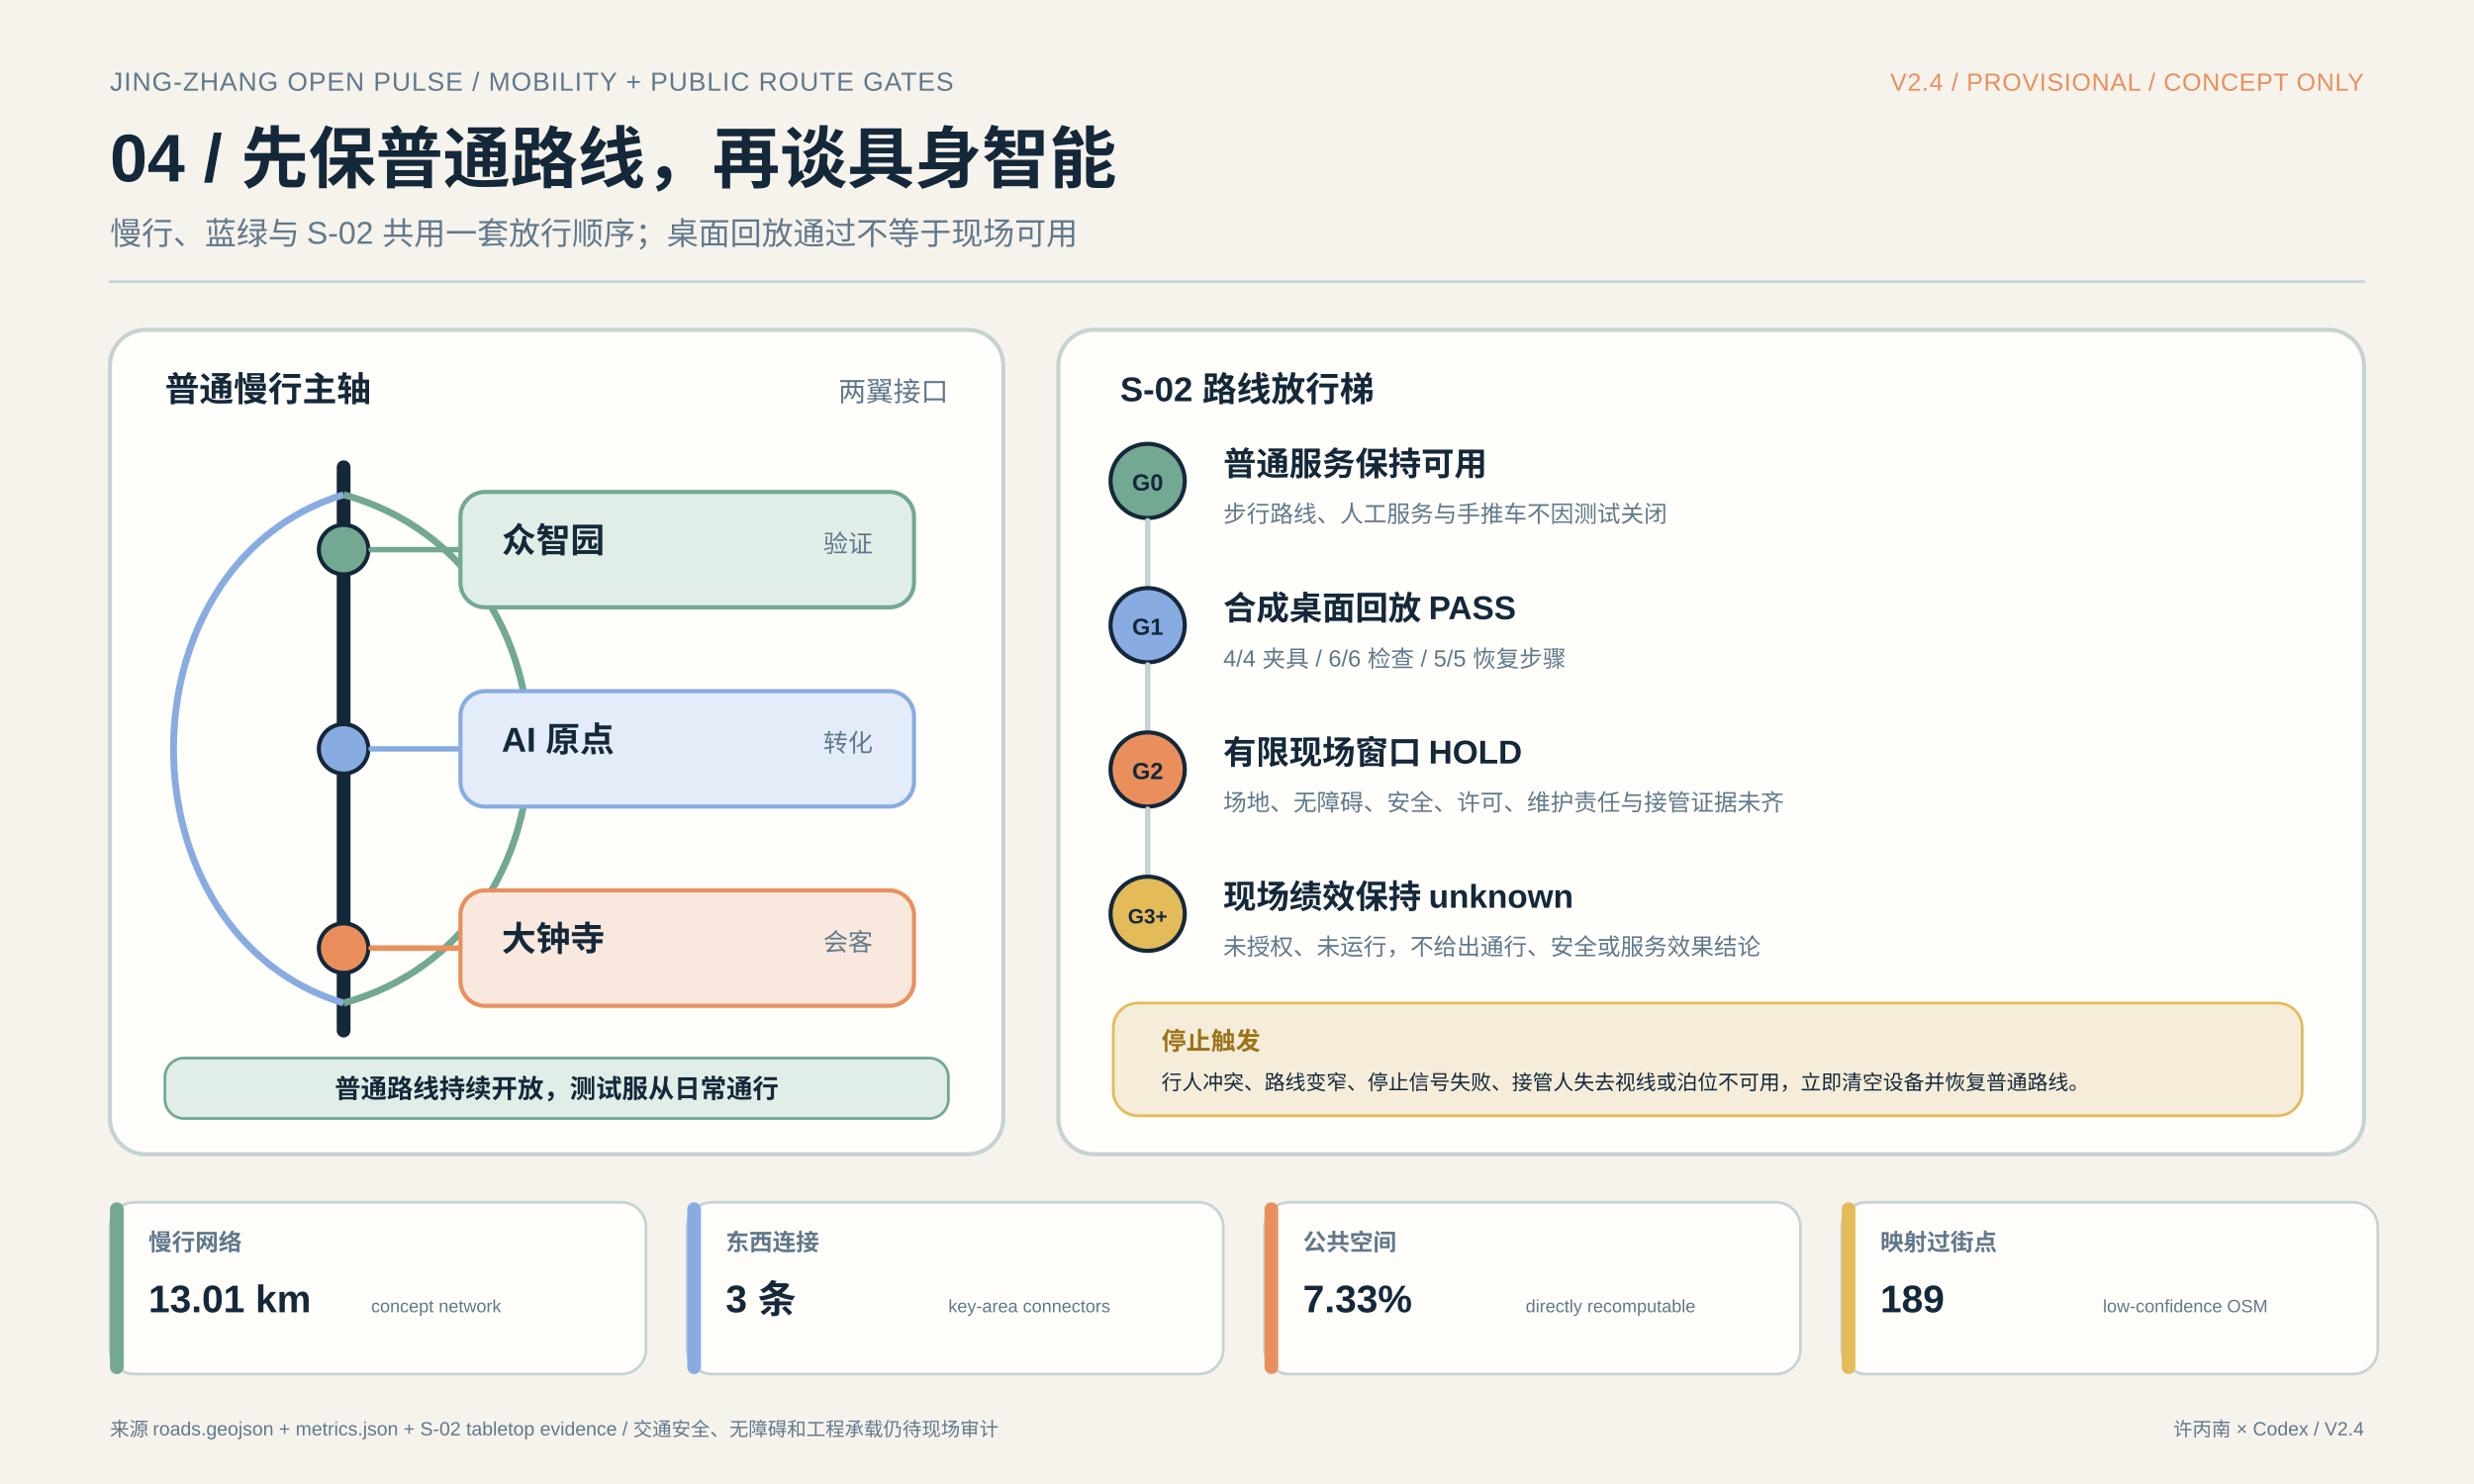
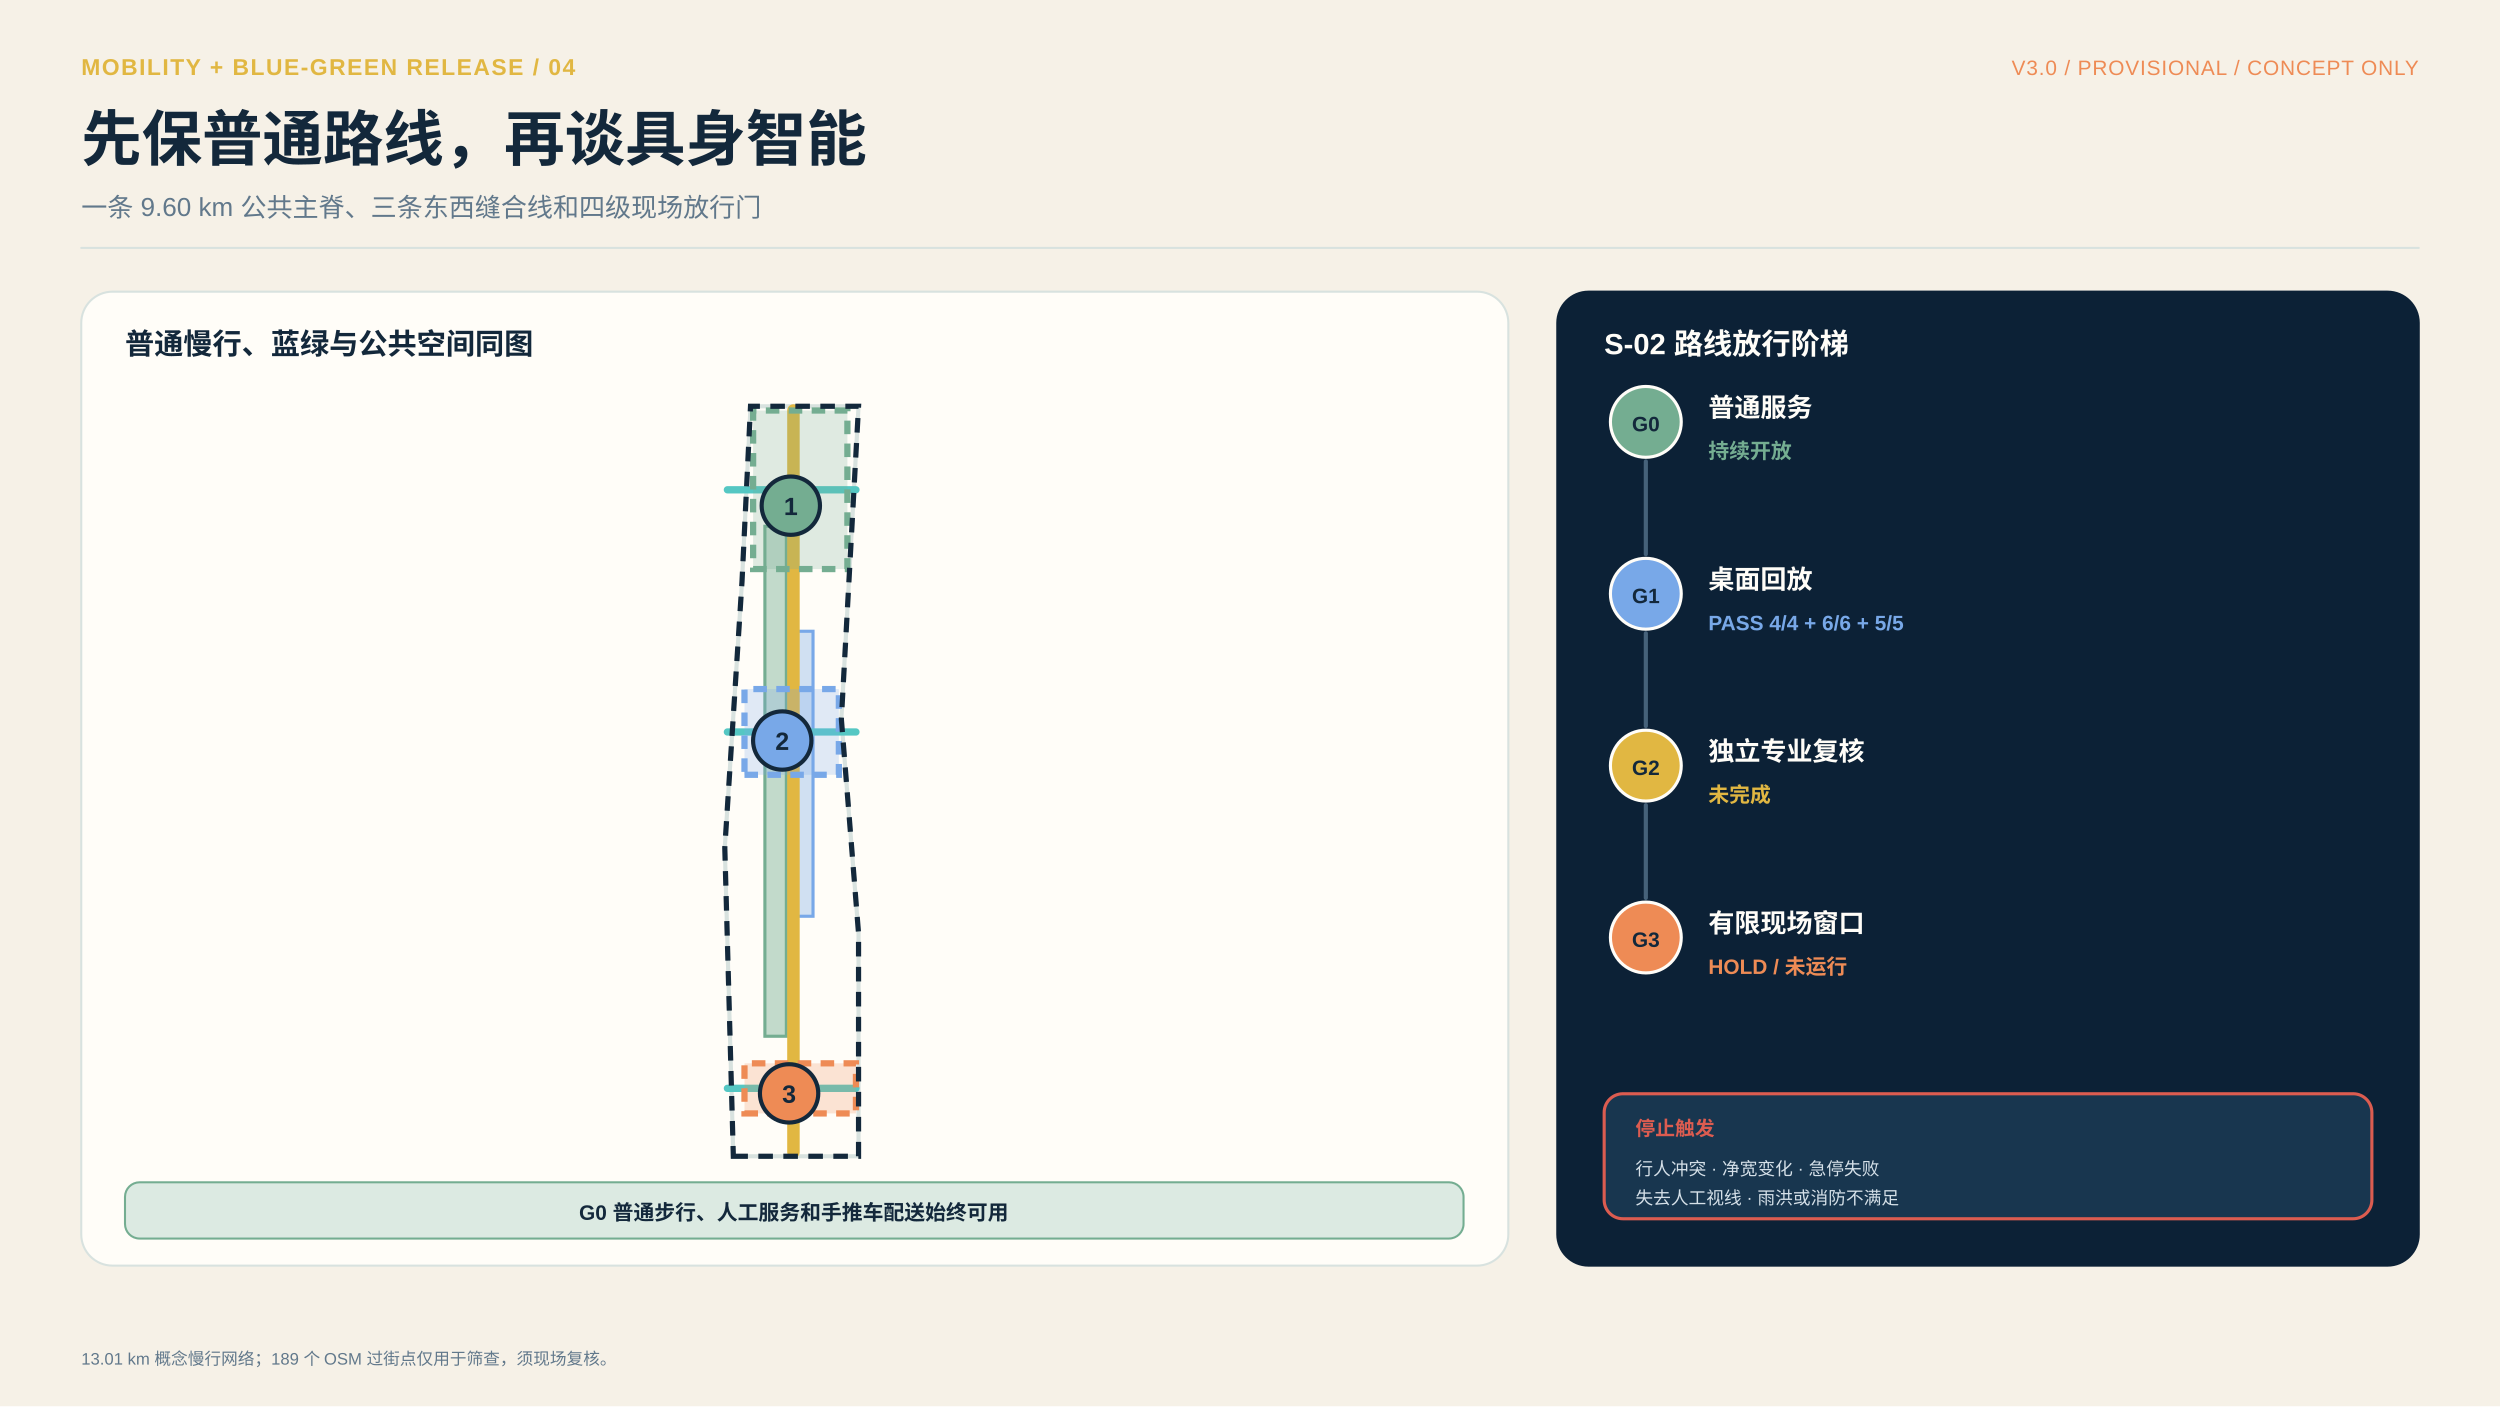
- <svg xmlns="http://www.w3.org/2000/svg" width="1800" height="1080" viewBox="0 0 1800 1080" role="img" aria-label="04 / 先保普通路线，再谈具身智能">
-   <rect width="1800" height="1080" fill="#f6f3ed" />
+ <svg xmlns="http://www.w3.org/2000/svg" width="2400" height="1350" viewBox="0 0 2400 1350" role="img" aria-label="先保普通路线，再谈具身智能">
+   <rect width="2400" height="1350" fill="#f6f1e7" />
  <g font-family="Arial, PingFang SC, Noto Sans CJK SC, sans-serif">
-     <text x="80" y="66" text-anchor="start" font-size="19" font-weight="400" fill="#61788b" letter-spacing="0.7">JING-ZHANG OPEN PULSE / MOBILITY + PUBLIC ROUTE GATES</text>
-     <text x="1720" y="66" text-anchor="end" font-size="18" font-weight="400" fill="#ea8f5c" letter-spacing="0.5">V2.4 / PROVISIONAL / CONCEPT ONLY</text>
-     <text x="80" y="132" text-anchor="start" font-size="49" font-weight="700" fill="#14283a" letter-spacing="0">04 / 先保普通路线，再谈具身智能</text>
-     <text x="80" y="178" text-anchor="start" font-size="23" font-weight="400" fill="#61788b" letter-spacing="0">慢行、蓝绿与 S-02 共用一套放行顺序；桌面回放通过不等于现场可用</text>
-     <line x1="80" y1="205" x2="1720" y2="205" stroke="#c6d3d3" stroke-width="2" stroke-linecap="round" />
-     <rect x="80" y="240" width="650" height="600" rx="26" fill="#fffefa" stroke="#c6d3d3" stroke-width="3" />
-     <text x="120" y="292" text-anchor="start" font-size="25" font-weight="650" fill="#14283a" letter-spacing="0">普通慢行主轴</text>
-     <text x="690" y="292" text-anchor="end" font-size="20" font-weight="400" fill="#61788b" letter-spacing="0">两翼接口</text>
-     <line x1="250" y1="340" x2="250" y2="750" stroke="#14283a" stroke-width="10" stroke-linecap="round" />
-     <path d="M250 360 C85 410,85 680,250 730" fill="none" stroke="#88ace1" stroke-width="5" />
-     <path d="M250 360 C430 410,430 680,250 730" fill="none" stroke="#73a892" stroke-width="5" />
-     <circle cx="250" cy="400" r="18" fill="#73a892" stroke="#14283a" stroke-width="3" />
-     <line x1="270" y1="400" x2="335" y2="400" stroke="#73a892" stroke-width="4" stroke-linecap="round" />
-     <rect x="335" y="358" width="330" height="84" rx="18" fill="#e1eee8" stroke="#73a892" stroke-width="3" />
-     <text x="365" y="402" text-anchor="start" font-size="25" font-weight="650" fill="#14283a" letter-spacing="0">众智园</text>
-     <text x="635" y="402" text-anchor="end" font-size="18" font-weight="400" fill="#61788b" letter-spacing="0">验证</text>
-     <circle cx="250" cy="545" r="18" fill="#88ace1" stroke="#14283a" stroke-width="3" />
-     <line x1="270" y1="545" x2="335" y2="545" stroke="#88ace1" stroke-width="4" stroke-linecap="round" />
-     <rect x="335" y="503" width="330" height="84" rx="18" fill="#e3ecf8" stroke="#88ace1" stroke-width="3" />
-     <text x="365" y="547" text-anchor="start" font-size="25" font-weight="650" fill="#14283a" letter-spacing="0">AI 原点</text>
-     <text x="635" y="547" text-anchor="end" font-size="18" font-weight="400" fill="#61788b" letter-spacing="0">转化</text>
-     <circle cx="250" cy="690" r="18" fill="#ea8f5c" stroke="#14283a" stroke-width="3" />
-     <line x1="270" y1="690" x2="335" y2="690" stroke="#ea8f5c" stroke-width="4" stroke-linecap="round" />
-     <rect x="335" y="648" width="330" height="84" rx="18" fill="#f8e8dd" stroke="#ea8f5c" stroke-width="3" />
-     <text x="365" y="692" text-anchor="start" font-size="25" font-weight="650" fill="#14283a" letter-spacing="0">大钟寺</text>
-     <text x="635" y="692" text-anchor="end" font-size="18" font-weight="400" fill="#61788b" letter-spacing="0">会客</text>
-     <rect x="120" y="770" width="570" height="44" rx="14" fill="#e1eee8" stroke="#73a892" stroke-width="2" />
-     <text x="405" y="799" text-anchor="middle" font-size="19" font-weight="620" fill="#14283a" letter-spacing="0">普通路线持续开放，测试服从日常通行</text>
-     <rect x="770" y="240" width="950" height="600" rx="26" fill="#fffefa" stroke="#c6d3d3" stroke-width="3" />
-     <text x="815" y="292" text-anchor="start" font-size="25" font-weight="700" fill="#14283a" letter-spacing="0">S-02 路线放行梯</text>
-     <circle cx="835" cy="350" r="27" fill="#73a892" stroke="#14283a" stroke-width="3" />
-     <text x="835" y="357" text-anchor="middle" font-size="17" font-weight="700" fill="#14283a" letter-spacing="0">G0</text>
-     <line x1="835" y1="379" x2="835" y2="426" stroke="#c6d3d3" stroke-width="4" stroke-linecap="round" />
-     <text x="890" y="346" text-anchor="start" font-size="24" font-weight="680" fill="#14283a" letter-spacing="0">普通服务保持可用</text>
-     <text x="890" y="380" text-anchor="start" font-size="17" font-weight="400" fill="#61788b" letter-spacing="0">步行路线、人工服务与手推车不因测试关闭</text>
-     <circle cx="835" cy="455" r="27" fill="#88ace1" stroke="#14283a" stroke-width="3" />
-     <text x="835" y="462" text-anchor="middle" font-size="17" font-weight="700" fill="#14283a" letter-spacing="0">G1</text>
-     <line x1="835" y1="484" x2="835" y2="531" stroke="#c6d3d3" stroke-width="4" stroke-linecap="round" />
-     <text x="890" y="451" text-anchor="start" font-size="24" font-weight="680" fill="#14283a" letter-spacing="0">合成桌面回放 PASS</text>
-     <text x="890" y="485" text-anchor="start" font-size="17" font-weight="400" fill="#61788b" letter-spacing="0">4/4 夹具 / 6/6 检查 / 5/5 恢复步骤</text>
-     <circle cx="835" cy="560" r="27" fill="#ea8f5c" stroke="#14283a" stroke-width="3" />
-     <text x="835" y="567" text-anchor="middle" font-size="17" font-weight="700" fill="#14283a" letter-spacing="0">G2</text>
-     <line x1="835" y1="589" x2="835" y2="636" stroke="#c6d3d3" stroke-width="4" stroke-linecap="round" />
-     <text x="890" y="556" text-anchor="start" font-size="24" font-weight="680" fill="#14283a" letter-spacing="0">有限现场窗口 HOLD</text>
-     <text x="890" y="590" text-anchor="start" font-size="17" font-weight="400" fill="#61788b" letter-spacing="0">场地、无障碍、安全、许可、维护责任与接管证据未齐</text>
-     <circle cx="835" cy="665" r="27" fill="#e3bb58" stroke="#14283a" stroke-width="3" />
-     <text x="835" y="672" text-anchor="middle" font-size="15" font-weight="700" fill="#14283a" letter-spacing="0">G3+</text>
-     <text x="890" y="661" text-anchor="start" font-size="24" font-weight="680" fill="#14283a" letter-spacing="0">现场绩效保持 unknown</text>
-     <text x="890" y="695" text-anchor="start" font-size="17" font-weight="400" fill="#61788b" letter-spacing="0">未授权、未运行，不给出通行、安全或服务效果结论</text>
-     <rect x="810" y="730" width="865" height="82" rx="18" fill="#f5edda" stroke="#e3bb58" stroke-width="2" />
-     <text x="845" y="764" text-anchor="start" font-size="18" font-weight="700" fill="#9c7319" letter-spacing="0">停止触发</text>
-     <text x="845" y="793" text-anchor="start" font-size="15" font-weight="400" fill="#14283a" letter-spacing="0">行人冲突、路线变窄、停止信号失败、接管人失去视线或泊位不可用，立即清空设备并恢复普通路线。</text>
-     <rect x="80" y="875" width="390" height="125" rx="18" fill="#fffdf9" stroke="#c6d3d3" stroke-width="2" />
-     <rect x="80" y="875" width="10" height="125" rx="5" fill="#73a892" />
-     <text x="108" y="910" text-anchor="start" font-size="17" font-weight="600" fill="#61788b" letter-spacing="0">慢行网络</text>
-     <text x="108" y="955" text-anchor="start" font-size="28" font-weight="700" fill="#14283a" letter-spacing="0">13.01 km</text>
-     <text x="270" y="955" text-anchor="start" font-size="13" font-weight="400" fill="#61788b" letter-spacing="0">concept network</text>
-     <rect x="500" y="875" width="390" height="125" rx="18" fill="#fffdf9" stroke="#c6d3d3" stroke-width="2" />
-     <rect x="500" y="875" width="10" height="125" rx="5" fill="#88ace1" />
-     <text x="528" y="910" text-anchor="start" font-size="17" font-weight="600" fill="#61788b" letter-spacing="0">东西连接</text>
-     <text x="528" y="955" text-anchor="start" font-size="28" font-weight="700" fill="#14283a" letter-spacing="0">3 条</text>
-     <text x="690" y="955" text-anchor="start" font-size="13" font-weight="400" fill="#61788b" letter-spacing="0">key-area connectors</text>
-     <rect x="920" y="875" width="390" height="125" rx="18" fill="#fffdf9" stroke="#c6d3d3" stroke-width="2" />
-     <rect x="920" y="875" width="10" height="125" rx="5" fill="#ea8f5c" />
-     <text x="948" y="910" text-anchor="start" font-size="17" font-weight="600" fill="#61788b" letter-spacing="0">公共空间</text>
-     <text x="948" y="955" text-anchor="start" font-size="28" font-weight="700" fill="#14283a" letter-spacing="0">7.33%</text>
-     <text x="1110" y="955" text-anchor="start" font-size="13" font-weight="400" fill="#61788b" letter-spacing="0">directly recomputable</text>
-     <rect x="1340" y="875" width="390" height="125" rx="18" fill="#fffdf9" stroke="#c6d3d3" stroke-width="2" />
-     <rect x="1340" y="875" width="10" height="125" rx="5" fill="#e3bb58" />
-     <text x="1368" y="910" text-anchor="start" font-size="17" font-weight="600" fill="#61788b" letter-spacing="0">映射过街点</text>
-     <text x="1368" y="955" text-anchor="start" font-size="28" font-weight="700" fill="#14283a" letter-spacing="0">189</text>
-     <text x="1530" y="955" text-anchor="start" font-size="13" font-weight="400" fill="#61788b" letter-spacing="0">low-confidence OSM</text>
-     <text x="80" y="1045" text-anchor="start" font-size="14" font-weight="400" fill="#61788b" letter-spacing="0">来源  roads.geojson + metrics.json + S-02 tabletop evidence / 交通安全、无障碍和工程承载仍待现场审计</text>
-     <text x="1720" y="1045" text-anchor="end" font-size="14" font-weight="400" fill="#61788b" letter-spacing="0">许丙南 × Codex / V2.4</text>
+     <text x="78" y="72" text-anchor="start" font-size="22" font-weight="650" fill="#e1b742" letter-spacing="1.4" opacity="1">MOBILITY + BLUE-GREEN RELEASE / 04</text>
+     <text x="2322" y="72" text-anchor="end" font-size="20" font-weight="400" fill="#ee8b55" letter-spacing="0.8" opacity="1">V3.0 / PROVISIONAL / CONCEPT ONLY</text>
+     <text x="78" y="154" text-anchor="start" font-size="58" font-weight="720" fill="#13283b" letter-spacing="0" opacity="1">先保普通路线，再谈具身智能</text>
+     <text x="78" y="208" text-anchor="start" font-size="25" font-weight="400" fill="#61788b" letter-spacing="0" opacity="1">一条 9.60 km 公共主脊、三条东西缝合线和四级现场放行门</text>
+     <line x1="78" y1="238" x2="2322" y2="238" stroke="#d8e2df" stroke-width="2" stroke-linecap="round" opacity="1" />
+     <rect x="78" y="280" width="1370" height="935" rx="30" fill="#fffdf8" stroke="#d8e2df" stroke-width="2" opacity="1" />
+     <text x="120" y="340" text-anchor="start" font-size="28" font-weight="700" fill="#13283b" letter-spacing="0" opacity="1">普通慢行、蓝绿与公共空间同图</text>
+     <path d="M704.0 1110.0 L824.2 1110.0 L824.2 896.1 L807.7 690.3 L824.2 390.0 L720.5 390.0 L712.3 558.7 L695.8 813.8 L704.0 1110.0 Z" fill="#fffdf8" stroke="#d8e2df" stroke-width="4" />
+     <path d="M734.3 994.8 L734.3 505.2 L754.9 505.2 L754.9 994.8 L734.3 994.8 Z" fill="#74ad91" fill-opacity="0.44" stroke="#74ad91" stroke-width="3" />
+     <path d="M758.7 879.6 L758.7 606.0 L780.5 606.0 L780.5 879.6 L758.7 879.6 Z" fill="#78a8e8" fill-opacity="0.34" stroke="#78a8e8" stroke-width="3" />
+     <path d="M761.7 1105.9 L761.7 394.1" fill="none" stroke="#e1b742" stroke-width="12" stroke-linecap="round" />
+     <path d="M698.3 470.2 L821.7 470.2" fill="none" stroke="#55c7c3" stroke-width="7" stroke-linecap="round" />
+     <path d="M698.3 702.7 L821.7 702.7" fill="none" stroke="#55c7c3" stroke-width="7" stroke-linecap="round" />
+     <path d="M698.3 1044.8 L821.7 1044.8" fill="none" stroke="#55c7c3" stroke-width="7" stroke-linecap="round" />
+     <path d="M723.0 546.3 L813.5 546.3 L813.5 394.1 L723.0 394.1 L723.0 546.3 Z" fill="#74ad91" fill-opacity="0.23" stroke="#74ad91" stroke-width="6" stroke-dasharray="13 9" />
+     <circle cx="759.177" cy="485.451" r="28" fill="#74ad91" stroke="#13283b" stroke-width="4" />
+     <text x="759.177" y="494.451" text-anchor="middle" font-size="24" font-weight="800" fill="#13283b" letter-spacing="0" opacity="1">1</text>
+     <path d="M714.7 743.8 L805.3 743.8 L805.3 661.5 L714.7 661.5 L714.7 743.8 Z" fill="#78a8e8" fill-opacity="0.23" stroke="#78a8e8" stroke-width="6" stroke-dasharray="13 9" />
+     <circle cx="750.949" cy="710.914" r="28" fill="#78a8e8" stroke="#13283b" stroke-width="4" />
+     <text x="750.949" y="719.914" text-anchor="middle" font-size="24" font-weight="800" fill="#13283b" letter-spacing="0" opacity="1">2</text>
+     <path d="M714.7 1068.9 L821.7 1068.9 L821.7 1020.8 L714.7 1020.8 L714.7 1068.9 Z" fill="#ee8b55" fill-opacity="0.23" stroke="#ee8b55" stroke-width="6" stroke-dasharray="13 9" />
+     <circle cx="757.531" cy="1049.635" r="28" fill="#ee8b55" stroke="#13283b" stroke-width="4" />
+     <text x="757.531" y="1058.635" text-anchor="middle" font-size="24" font-weight="800" fill="#13283b" letter-spacing="0" opacity="1">3</text>
+     <path d="M704.0 1110.0 L824.2 1110.0 L824.2 896.1 L807.7 690.3 L824.2 390.0 L720.5 390.0 L712.3 558.7 L695.8 813.8 L704.0 1110.0 Z" fill="none" stroke="#13283b" stroke-width="5" stroke-dasharray="14 10" />
+     <rect x="120" y="1135" width="1285" height="54" rx="14" fill="#dceae2" stroke="#74ad91" stroke-width="2" opacity="1" />
+     <text x="762" y="1171" text-anchor="middle" font-size="20" font-weight="650" fill="#13283b" letter-spacing="0" opacity="1">G0 普通步行、人工服务和手推车配送始终可用</text>
+     <rect x="1495" y="280" width="827" height="935" rx="30" fill="#0c2136" stroke="#0c2136" stroke-width="2" opacity="1" />
+     <text x="1540" y="340" text-anchor="start" font-size="28" font-weight="700" fill="#fffdf8" letter-spacing="0" opacity="1">S-02 路线放行阶梯</text>
+     <circle cx="1580" cy="405" r="34" fill="#74ad91" stroke="#fffdf8" stroke-width="3" />
+     <text x="1580" y="414" text-anchor="middle" font-size="20" font-weight="800" fill="#13283b" letter-spacing="0" opacity="1">G0</text>
+     <line x1="1580" y1="443" x2="1580" y2="532" stroke="#46627a" stroke-width="4" stroke-linecap="round" opacity="1" />
+     <text x="1640" y="400" text-anchor="start" font-size="25" font-weight="700" fill="#fffdf8" letter-spacing="0" opacity="1">普通服务</text>
+     <text x="1640" y="440" text-anchor="start" font-size="20" font-weight="650" fill="#74ad91" letter-spacing="0" opacity="1">持续开放</text>
+     <circle cx="1580" cy="570" r="34" fill="#78a8e8" stroke="#fffdf8" stroke-width="3" />
+     <text x="1580" y="579" text-anchor="middle" font-size="20" font-weight="800" fill="#13283b" letter-spacing="0" opacity="1">G1</text>
+     <line x1="1580" y1="608" x2="1580" y2="697" stroke="#46627a" stroke-width="4" stroke-linecap="round" opacity="1" />
+     <text x="1640" y="565" text-anchor="start" font-size="25" font-weight="700" fill="#fffdf8" letter-spacing="0" opacity="1">桌面回放</text>
+     <text x="1640" y="605" text-anchor="start" font-size="20" font-weight="650" fill="#78a8e8" letter-spacing="0" opacity="1">PASS 4/4 + 6/6 + 5/5</text>
+     <circle cx="1580" cy="735" r="34" fill="#e1b742" stroke="#fffdf8" stroke-width="3" />
+     <text x="1580" y="744" text-anchor="middle" font-size="20" font-weight="800" fill="#13283b" letter-spacing="0" opacity="1">G2</text>
+     <line x1="1580" y1="773" x2="1580" y2="862" stroke="#46627a" stroke-width="4" stroke-linecap="round" opacity="1" />
+     <text x="1640" y="730" text-anchor="start" font-size="25" font-weight="700" fill="#fffdf8" letter-spacing="0" opacity="1">独立专业复核</text>
+     <text x="1640" y="770" text-anchor="start" font-size="20" font-weight="650" fill="#e1b742" letter-spacing="0" opacity="1">未完成</text>
+     <circle cx="1580" cy="900" r="34" fill="#ee8b55" stroke="#fffdf8" stroke-width="3" />
+     <text x="1580" y="909" text-anchor="middle" font-size="20" font-weight="800" fill="#13283b" letter-spacing="0" opacity="1">G3</text>
+     <text x="1640" y="895" text-anchor="start" font-size="25" font-weight="700" fill="#fffdf8" letter-spacing="0" opacity="1">有限现场窗口</text>
+     <text x="1640" y="935" text-anchor="start" font-size="20" font-weight="650" fill="#ee8b55" letter-spacing="0" opacity="1">HOLD / 未运行</text>
+     <rect x="1540" y="1050" width="737" height="120" rx="18" fill="#18364f" stroke="#dc5c50" stroke-width="3" opacity="1" />
+     <text x="1570" y="1090" text-anchor="start" font-size="19" font-weight="750" fill="#dc5c50" letter-spacing="0" opacity="1">停止触发</text>
+     <text x="1570" y="1128" text-anchor="start" font-size="17" font-weight="400" fill="#d5e0e8" letter-spacing="0" opacity="1">行人冲突 · 净宽变化 · 急停失败</text>
+     <text x="1570" y="1156" text-anchor="start" font-size="17" font-weight="400" fill="#d5e0e8" letter-spacing="0" opacity="1">失去人工视线 · 雨洪或消防不满足</text>
+     <text x="78" y="1310" text-anchor="start" font-size="16" font-weight="400" fill="#61788b" letter-spacing="0" opacity="1">13.01 km 概念慢行网络；189 个 OSM 过街点仅用于筛查，须现场复核。</text>
  </g>
</svg>
